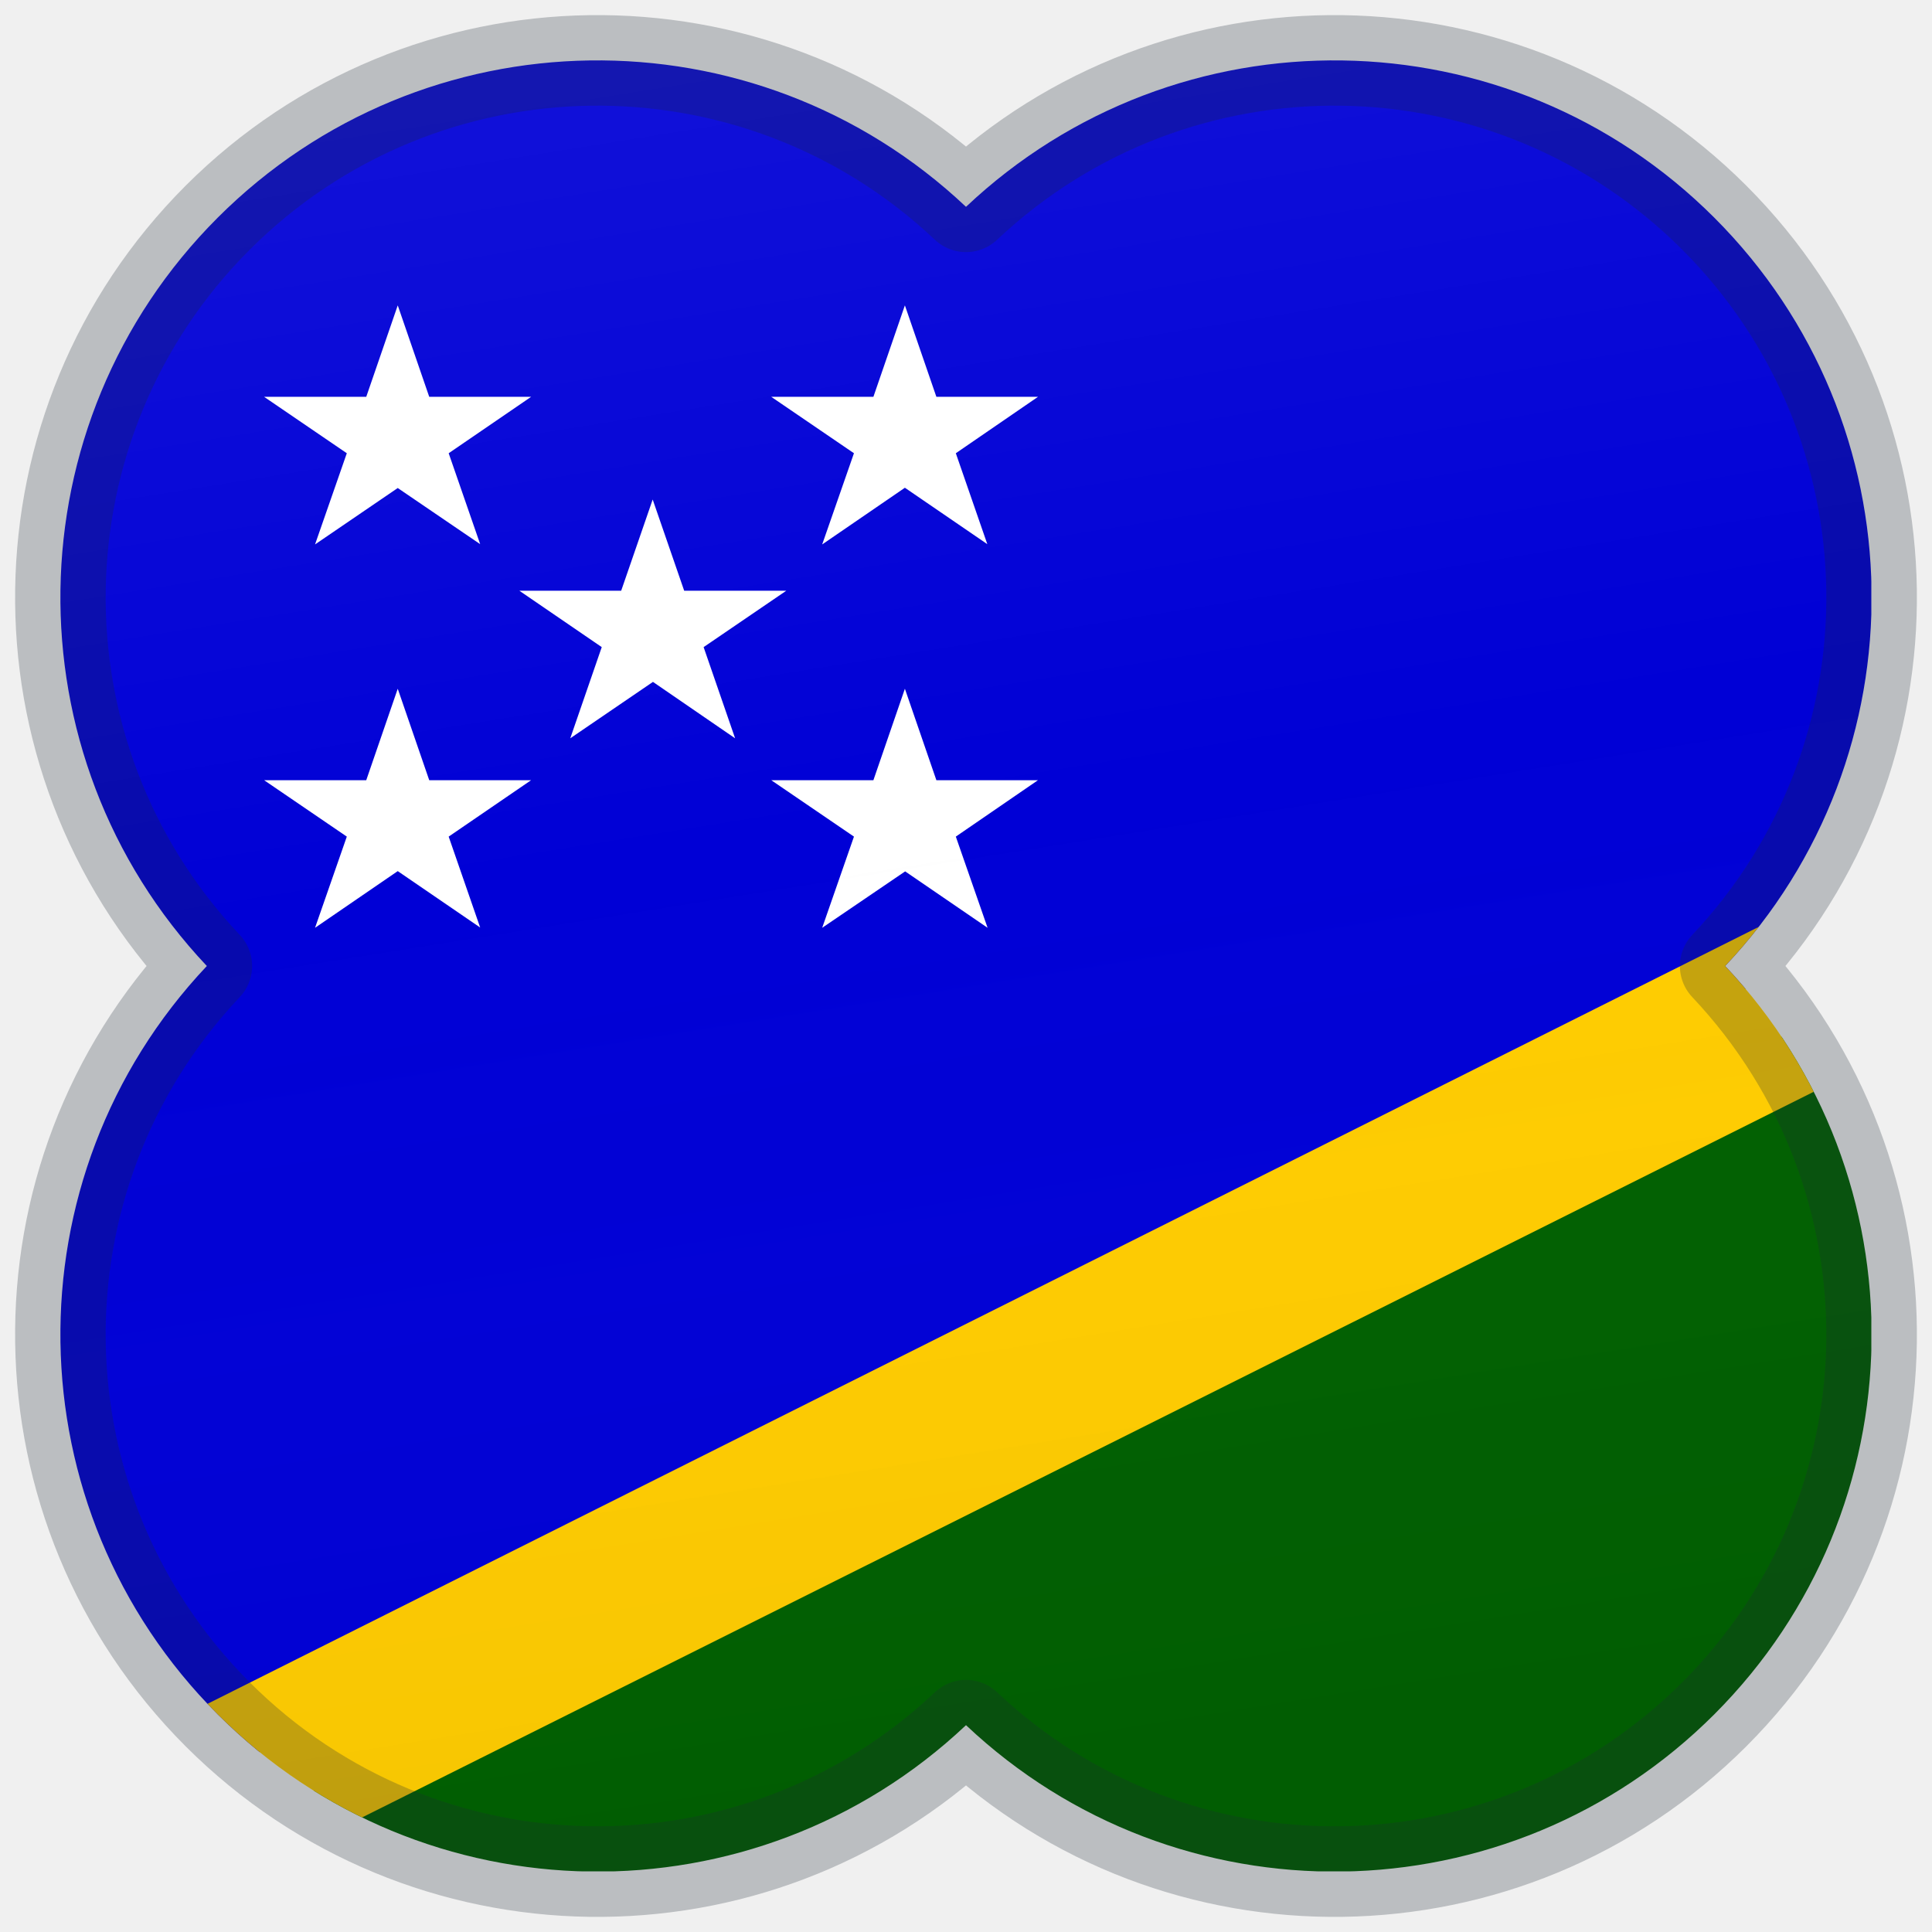
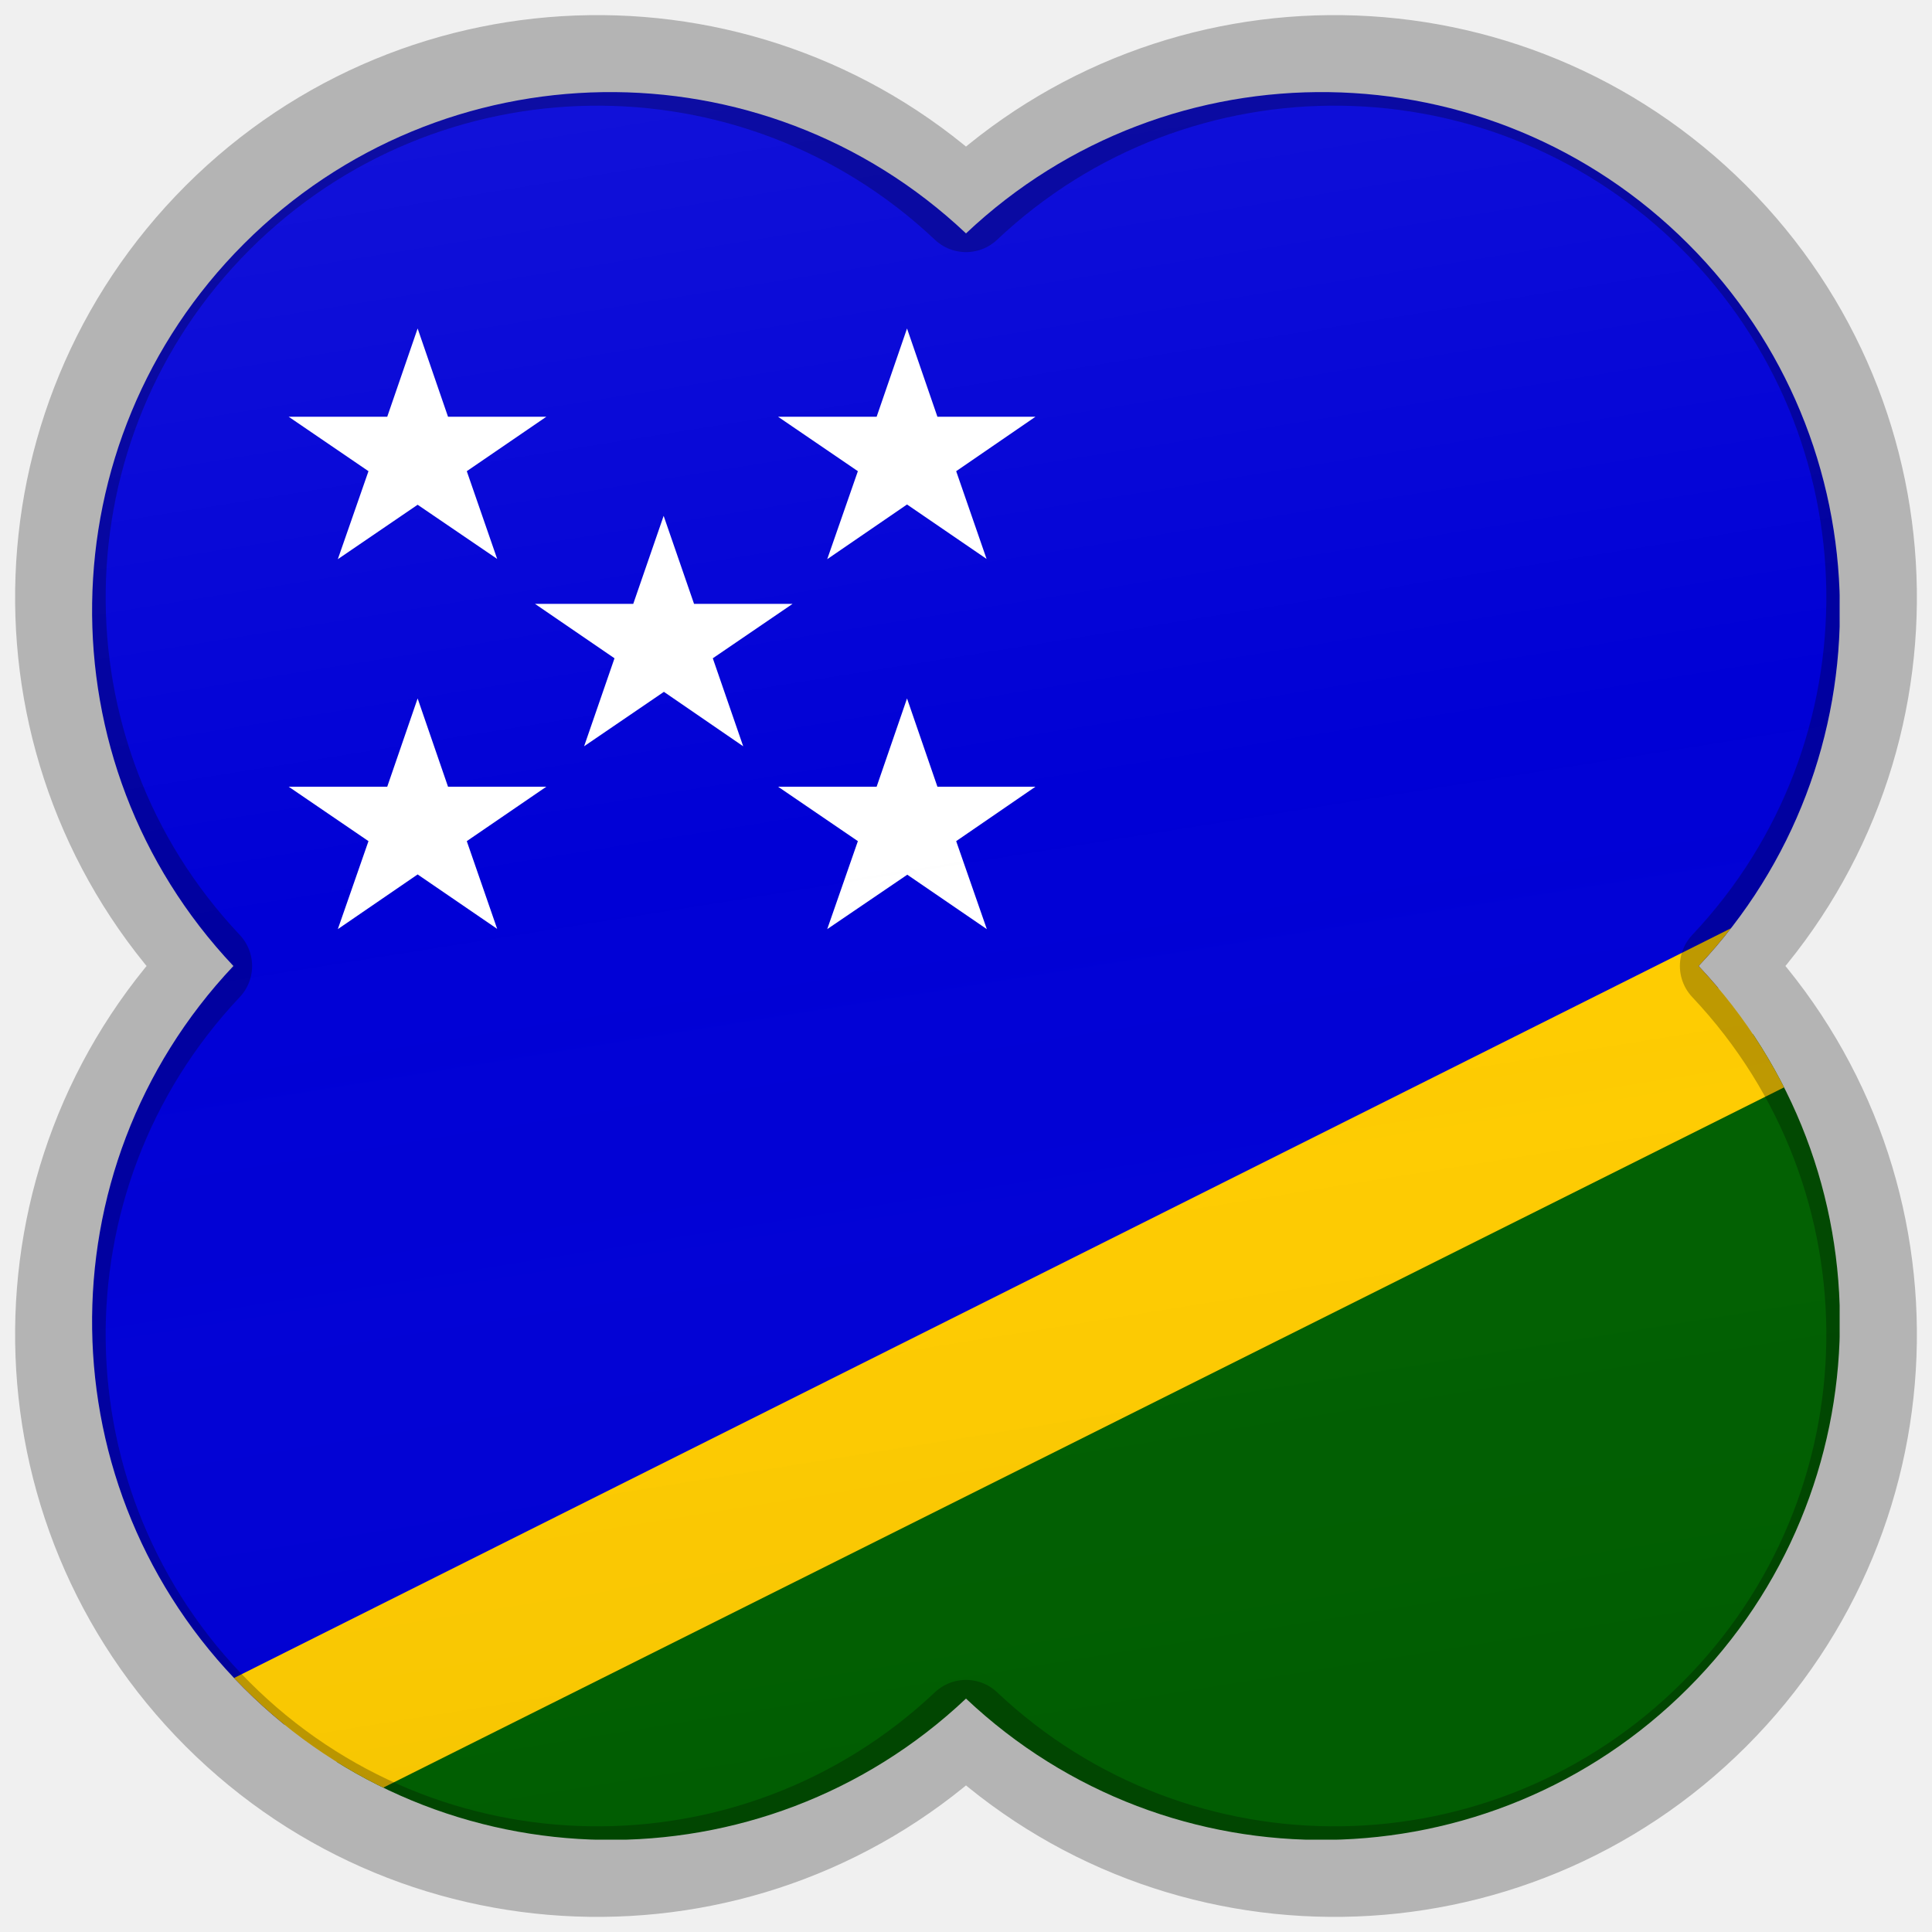
<svg xmlns="http://www.w3.org/2000/svg" viewBox="0 0 512 512" width="512" height="512" role="img" aria-labelledby="petal-soft-sb-title">
  <defs>
    <path id="petal-soft-sb-shape" d="M 256 54.811 A 142.322 142.322 0 0 1 457.189 256 A 142.322 142.322 0 0 1 256 457.189 A 142.322 142.322 0 0 1 54.811 256 A 142.322 142.322 0 0 1 256 54.811 Z" />
    <clipPath id="petal-soft-sb-clip" clipPathUnits="userSpaceOnUse">
      <path d="M 256 54.811 A 142.322 142.322 0 0 1 457.189 256 A 142.322 142.322 0 0 1 256 457.189 A 142.322 142.322 0 0 1 54.811 256 A 142.322 142.322 0 0 1 256 54.811 Z" />
    </clipPath>
    <linearGradient id="petal-soft-sb-shade" x1="0" y1="0" x2="0.16" y2="1">
      <stop offset="0%" stop-color="#ffffff" stop-opacity=".075" />
      <stop offset="48%" stop-color="#ffffff" stop-opacity="0" />
      <stop offset="100%" stop-color="#151a2b" stop-opacity=".038" />
    </linearGradient>
    <clipPath id="petal-soft-sb-source-sb-a">
      <path fill-opacity=".7" d="M0 0h496v496H0z" />
    </clipPath>
  </defs>
-   <g clip-path="url(#petal-soft-sb-clip)">
-     <path d="M 256 54.811 A 142.322 142.322 0 0 1 457.189 256 A 142.322 142.322 0 0 1 256 457.189 A 142.322 142.322 0 0 1 54.811 256 A 142.322 142.322 0 0 1 256 54.811 Z" fill="#fff" />
-     <g transform="translate(16, 16) scale(0.9375)">
-       <g fill-rule="evenodd" stroke-width="1pt" clip-path="url(#petal-soft-sb-source-sb-a)" transform="scale(1.0321)">
-         <path fill="#0000d6" d="M0 491.4 956.7 0H0z" />
-         <path fill="#006000" d="M992.1 0 26.3 496h965.8z" />
-         <path fill="#fc0" d="M992.2 0H939L0 470.3V496h53.1l939-469.4V0z" />
-         <g transform="translate(162 152) scale(.75) translate(-162 -122)">
-           <path fill="#fff" d="m39 96.1 11.6-33.3-30.2-20.6h37.3L69.2 8.8l11.5 33.4h37.2L87.8 62.8 99.3 96 69.2 75.5zm185.2 0 11.6-33.3-30.2-20.6h37.3l11.5-33.4 11.5 33.4H303l-30 20.6L284.5 96l-30.1-20.6zm0 140 11.6-33.3-30.2-20.6h37.3l11.5-33.4 11.5 33.4H303l-30 20.6 11.6 33.3-30.1-20.6zm-92-69.2 11.5-33.3-30.1-20.6h37.2l11.5-33.3 11.5 33.3h37.3l-30.2 20.6 11.5 33.3-30-20.6zM39 236.1l11.6-33.3-30.2-20.6h37.3l11.5-33.4 11.5 33.4h37.2l-30.1 20.6L99.3 236l-30.1-20.6z" />
+   <g transform="translate(8.96, 8.96) scale(0.965)">
+     <g clip-path="url(#petal-soft-sb-clip)">
+       <path d="M 256 54.811 A 142.322 142.322 0 0 1 457.189 256 A 142.322 142.322 0 0 1 256 457.189 A 142.322 142.322 0 0 1 54.811 256 A 142.322 142.322 0 0 1 256 54.811 Z" fill="#fff" />
+       <g transform="translate(16, 16) scale(0.9375)">
+         <g fill-rule="evenodd" stroke-width="1pt" clip-path="url(#petal-soft-sb-source-sb-a)" transform="scale(1.0321)">
+           <path fill="#0000d6" d="M0 491.4 956.7 0H0z" />
+           <path fill="#006000" d="M992.1 0 26.3 496h965.8z" />
+           <path fill="#fc0" d="M992.2 0H939L0 470.3V496h53.1l939-469.4V0z" />
+           <g transform="translate(162 152) scale(.75) translate(-162 -122)">
+             <path fill="#fff" d="m39 96.1 11.6-33.3-30.2-20.6h37.3L69.2 8.8l11.5 33.4h37.2L87.8 62.8 99.3 96 69.2 75.5zm185.2 0 11.6-33.3-30.2-20.6h37.3l11.5-33.4 11.5 33.4H303l-30 20.6L284.5 96l-30.1-20.6zm0 140 11.6-33.3-30.2-20.6h37.3l11.5-33.4 11.5 33.4H303l-30 20.6 11.6 33.3-30.1-20.6zm-92-69.2 11.5-33.3-30.1-20.6h37.2l11.5-33.3 11.5 33.3h37.3l-30.2 20.6 11.5 33.3-30-20.6zM39 236.1l11.6-33.3-30.2-20.6h37.3l11.5-33.4 11.5 33.4h37.2l-30.1 20.6L99.3 236l-30.1-20.6z" />
+           </g>
        </g>
      </g>
+       <path d="M 256 54.811 A 142.322 142.322 0 0 1 457.189 256 A 142.322 142.322 0 0 1 256 457.189 A 142.322 142.322 0 0 1 54.811 256 A 142.322 142.322 0 0 1 256 54.811 Z" fill="url(#petal-soft-sb-shade)" />
    </g>
-     <path d="M 256 54.811 A 142.322 142.322 0 0 1 457.189 256 A 142.322 142.322 0 0 1 256 457.189 A 142.322 142.322 0 0 1 54.811 256 A 142.322 142.322 0 0 1 256 54.811 Z" fill="url(#petal-soft-sb-shade)" />
  </g>
-   <path d="M 256 54.811 A 142.322 142.322 0 0 1 457.189 256 A 142.322 142.322 0 0 1 256 457.189 A 142.322 142.322 0 0 1 54.811 256 A 142.322 142.322 0 0 1 256 54.811 Z" fill="none" stroke="#1f2937" stroke-width="24" stroke-opacity="0.25" stroke-linejoin="round" />
+   <path d="M 256 54.811 A 142.322 142.322 0 0 1 457.189 256 A 142.322 142.322 0 0 1 256 457.189 A 142.322 142.322 0 0 1 54.811 256 A 142.322 142.322 0 0 1 256 54.811 Z" fill="none" stroke="currentColor" stroke-width="24" stroke-opacity="0.25" stroke-linejoin="round" />
</svg>
